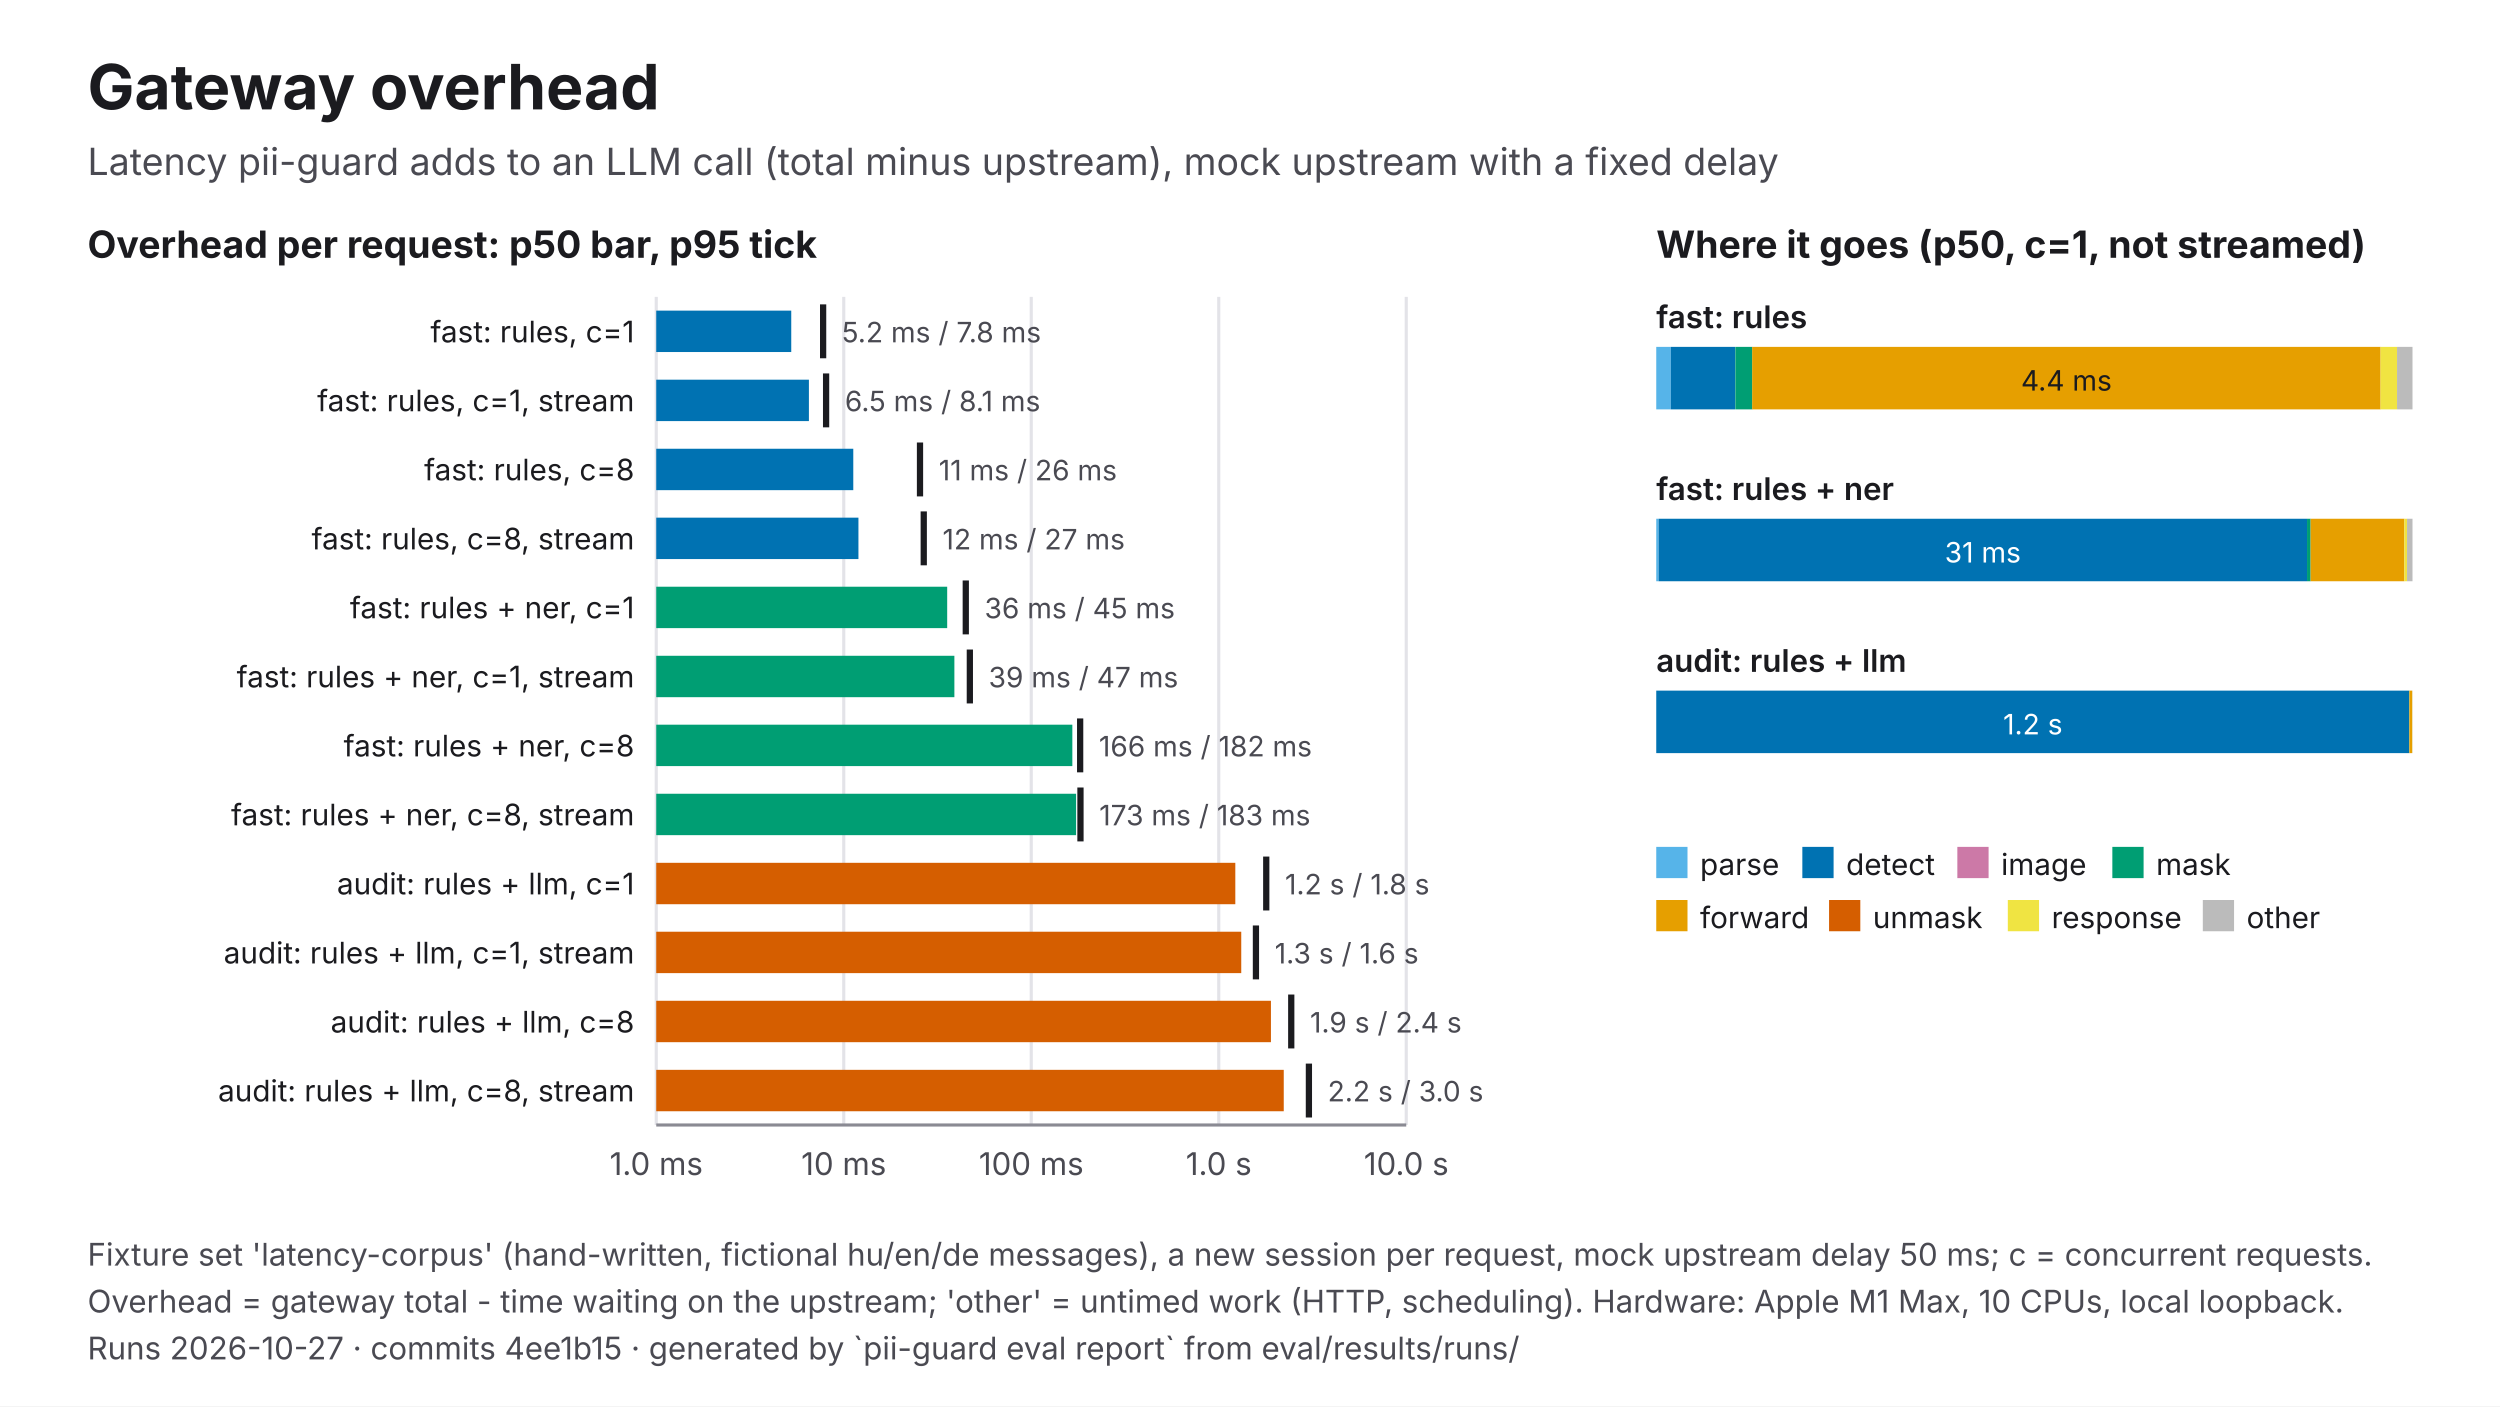
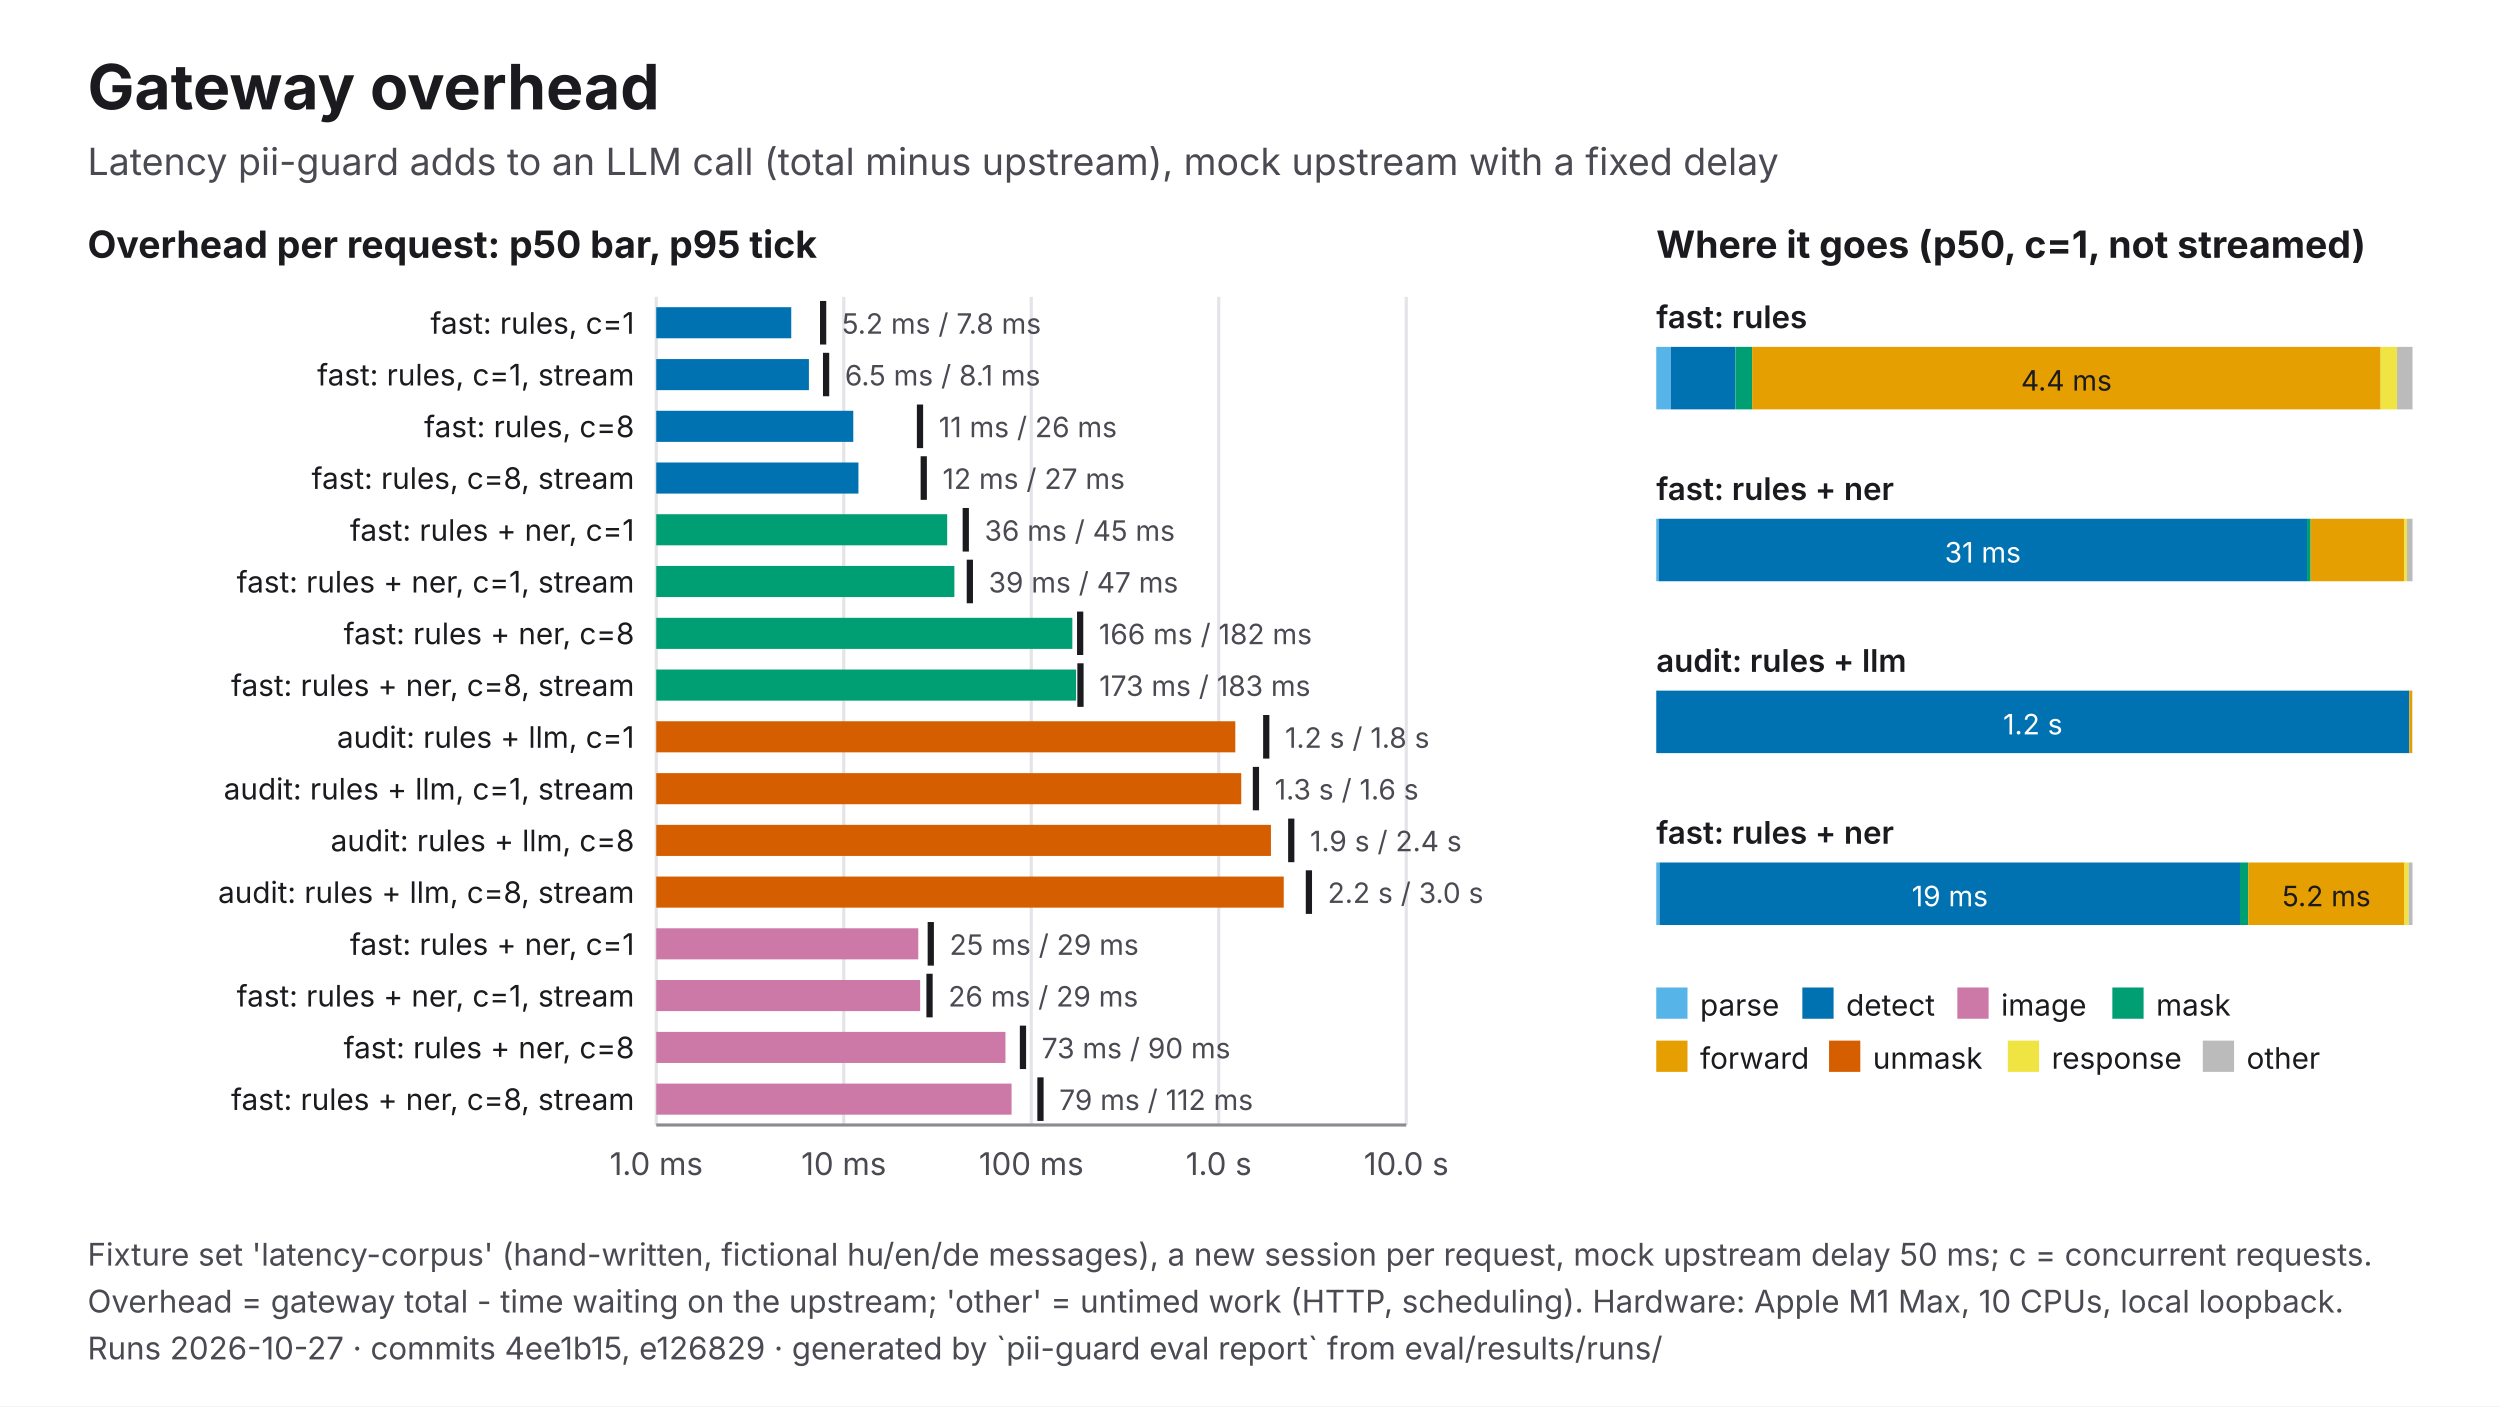
<svg xmlns="http://www.w3.org/2000/svg" viewBox="0 0 1600 900" width="1600" height="900" role="img" aria-labelledby="t d" font-family="Inter, 'Helvetica Neue', Helvetica, Arial, sans-serif">
  <rect width="1600" height="900" fill="#FFFFFF" />
  <text x="56" y="70" font-size="40" fill="#1B1B1F" font-weight="700">Gateway overhead</text>
  <text x="56" y="112" font-size="24" fill="#4A4A52">Latency pii-guard adds to an LLM call (total minus upstream), mock upstream with a fixed delay</text>
  <text x="56" y="165" font-size="24" fill="#1B1B1F" font-weight="700">Overhead per request: p50 bar, p95 tick</text>
  <line x1="420" y1="190" x2="420" y2="720" stroke="#E3E3E8" stroke-width="2" />
  <text x="420" y="752" font-size="20" fill="#4A4A52" text-anchor="middle">1.0 ms</text>
  <line x1="540" y1="190" x2="540" y2="720" stroke="#E3E3E8" stroke-width="2" />
  <text x="540" y="752" font-size="20" fill="#4A4A52" text-anchor="middle">10 ms</text>
  <line x1="660" y1="190" x2="660" y2="720" stroke="#E3E3E8" stroke-width="2" />
  <text x="660" y="752" font-size="20" fill="#4A4A52" text-anchor="middle">100 ms</text>
  <line x1="780" y1="190" x2="780" y2="720" stroke="#E3E3E8" stroke-width="2" />
  <text x="780" y="752" font-size="20" fill="#4A4A52" text-anchor="middle">1.0 s</text>
  <line x1="900" y1="190" x2="900" y2="720" stroke="#E3E3E8" stroke-width="2" />
  <text x="900" y="752" font-size="20" fill="#4A4A52" text-anchor="middle">10.0 s</text>
-   <text x="406" y="219.1" font-size="19" fill="#1B1B1F" text-anchor="end">fast: rules, c=1</text>
-   <rect x="420" y="198.8" width="86.4" height="26.5" fill="#0072B2" />
-   <line x1="526.8" y1="194.8" x2="526.8" y2="229.3" stroke="#1B1B1F" stroke-width="4" />
-   <text x="538.8" y="219.1" font-size="18" fill="#4A4A52">5.2 ms / 7.8 ms</text>
-   <text x="406" y="263.2" font-size="19" fill="#1B1B1F" text-anchor="end">fast: rules, c=1, stream</text>
-   <rect x="420" y="243" width="97.7" height="26.5" fill="#0072B2" />
-   <line x1="528.7" y1="239" x2="528.7" y2="273.5" stroke="#1B1B1F" stroke-width="4" />
-   <text x="540.7" y="263.2" font-size="18" fill="#4A4A52">6.5 ms / 8.1 ms</text>
-   <text x="406" y="307.4" font-size="19" fill="#1B1B1F" text-anchor="end">fast: rules, c=8</text>
-   <rect x="420" y="287.2" width="126.1" height="26.5" fill="#0072B2" />
-   <line x1="588.8" y1="283.2" x2="588.8" y2="317.7" stroke="#1B1B1F" stroke-width="4" />
-   <text x="600.8" y="307.4" font-size="18" fill="#4A4A52">11 ms / 26 ms</text>
-   <text x="406" y="351.6" font-size="19" fill="#1B1B1F" text-anchor="end">fast: rules, c=8, stream</text>
-   <rect x="420" y="331.3" width="129.4" height="26.5" fill="#0072B2" />
-   <line x1="591.2" y1="327.3" x2="591.2" y2="361.8" stroke="#1B1B1F" stroke-width="4" />
-   <text x="603.2" y="351.6" font-size="18" fill="#4A4A52">12 ms / 27 ms</text>
-   <text x="406" y="395.7" font-size="19" fill="#1B1B1F" text-anchor="end">fast: rules + ner, c=1</text>
-   <rect x="420" y="375.5" width="186.2" height="26.5" fill="#009E73" />
-   <line x1="618.1" y1="371.5" x2="618.1" y2="406" stroke="#1B1B1F" stroke-width="4" />
-   <text x="630.1" y="395.7" font-size="18" fill="#4A4A52">36 ms / 45 ms</text>
-   <text x="406" y="439.9" font-size="19" fill="#1B1B1F" text-anchor="end">fast: rules + ner, c=1, stream</text>
-   <rect x="420" y="419.7" width="190.8" height="26.5" fill="#009E73" />
-   <line x1="620.7" y1="415.7" x2="620.7" y2="450.2" stroke="#1B1B1F" stroke-width="4" />
-   <text x="632.7" y="439.9" font-size="18" fill="#4A4A52">39 ms / 47 ms</text>
-   <text x="406" y="484.1" font-size="19" fill="#1B1B1F" text-anchor="end">fast: rules + ner, c=8</text>
-   <rect x="420" y="463.8" width="266.3" height="26.5" fill="#009E73" />
-   <line x1="691.3" y1="459.8" x2="691.3" y2="494.3" stroke="#1B1B1F" stroke-width="4" />
-   <text x="703.3" y="484.1" font-size="18" fill="#4A4A52">166 ms / 182 ms</text>
-   <text x="406" y="528.2" font-size="19" fill="#1B1B1F" text-anchor="end">fast: rules + ner, c=8, stream</text>
-   <rect x="420" y="508" width="268.7" height="26.5" fill="#009E73" />
-   <line x1="691.5" y1="504" x2="691.5" y2="538.5" stroke="#1B1B1F" stroke-width="4" />
-   <text x="703.5" y="528.2" font-size="18" fill="#4A4A52">173 ms / 183 ms</text>
-   <text x="406" y="572.4" font-size="19" fill="#1B1B1F" text-anchor="end">audit: rules + llm, c=1</text>
-   <rect x="420" y="552.2" width="370.6" height="26.5" fill="#D55E00" />
-   <line x1="810.4" y1="548.2" x2="810.4" y2="582.7" stroke="#1B1B1F" stroke-width="4" />
-   <text x="822.4" y="572.4" font-size="18" fill="#4A4A52">1.2 s / 1.8 s</text>
-   <text x="406" y="616.6" font-size="19" fill="#1B1B1F" text-anchor="end">audit: rules + llm, c=1, stream</text>
-   <rect x="420" y="596.3" width="374.4" height="26.5" fill="#D55E00" />
-   <line x1="803.8" y1="592.3" x2="803.8" y2="626.8" stroke="#1B1B1F" stroke-width="4" />
-   <text x="815.8" y="616.6" font-size="18" fill="#4A4A52">1.3 s / 1.6 s</text>
-   <text x="406" y="660.8" font-size="19" fill="#1B1B1F" text-anchor="end">audit: rules + llm, c=8</text>
-   <rect x="420" y="640.5" width="393.4" height="26.5" fill="#D55E00" />
-   <line x1="826.4" y1="636.5" x2="826.4" y2="671" stroke="#1B1B1F" stroke-width="4" />
-   <text x="838.4" y="660.8" font-size="18" fill="#4A4A52">1.9 s / 2.4 s</text>
-   <text x="406" y="704.9" font-size="19" fill="#1B1B1F" text-anchor="end">audit: rules + llm, c=8, stream</text>
-   <rect x="420" y="684.7" width="401.6" height="26.5" fill="#D55E00" />
-   <line x1="837.7" y1="680.7" x2="837.7" y2="715.2" stroke="#1B1B1F" stroke-width="4" />
-   <text x="849.7" y="704.9" font-size="18" fill="#4A4A52">2.2 s / 3.0 s</text>
+   <text x="406" y="213.6" font-size="19" fill="#1B1B1F" text-anchor="end">fast: rules, c=1</text>
+   <rect x="420" y="196.6" width="86.4" height="19.9" fill="#0072B2" />
+   <line x1="526.8" y1="192.6" x2="526.8" y2="220.5" stroke="#1B1B1F" stroke-width="4" />
+   <text x="538.8" y="213.6" font-size="18" fill="#4A4A52">5.2 ms / 7.8 ms</text>
+   <text x="406" y="246.7" font-size="19" fill="#1B1B1F" text-anchor="end">fast: rules, c=1, stream</text>
+   <rect x="420" y="229.8" width="97.7" height="19.9" fill="#0072B2" />
+   <line x1="528.7" y1="225.8" x2="528.7" y2="253.6" stroke="#1B1B1F" stroke-width="4" />
+   <text x="540.7" y="246.7" font-size="18" fill="#4A4A52">6.5 ms / 8.1 ms</text>
+   <text x="406" y="279.8" font-size="19" fill="#1B1B1F" text-anchor="end">fast: rules, c=8</text>
+   <rect x="420" y="262.9" width="126.1" height="19.9" fill="#0072B2" />
+   <line x1="588.8" y1="258.9" x2="588.8" y2="286.8" stroke="#1B1B1F" stroke-width="4" />
+   <text x="600.8" y="279.8" font-size="18" fill="#4A4A52">11 ms / 26 ms</text>
+   <text x="406" y="312.9" font-size="19" fill="#1B1B1F" text-anchor="end">fast: rules, c=8, stream</text>
+   <rect x="420" y="296" width="129.4" height="19.9" fill="#0072B2" />
+   <line x1="591.2" y1="292" x2="591.2" y2="319.9" stroke="#1B1B1F" stroke-width="4" />
+   <text x="603.2" y="312.9" font-size="18" fill="#4A4A52">12 ms / 27 ms</text>
+   <text x="406" y="346.1" font-size="19" fill="#1B1B1F" text-anchor="end">fast: rules + ner, c=1</text>
+   <rect x="420" y="329.1" width="186.2" height="19.9" fill="#009E73" />
+   <line x1="618.1" y1="325.1" x2="618.1" y2="353" stroke="#1B1B1F" stroke-width="4" />
+   <text x="630.1" y="346.1" font-size="18" fill="#4A4A52">36 ms / 45 ms</text>
+   <text x="406" y="379.2" font-size="19" fill="#1B1B1F" text-anchor="end">fast: rules + ner, c=1, stream</text>
+   <rect x="420" y="362.2" width="190.8" height="19.9" fill="#009E73" />
+   <line x1="620.7" y1="358.2" x2="620.7" y2="386.1" stroke="#1B1B1F" stroke-width="4" />
+   <text x="632.7" y="379.2" font-size="18" fill="#4A4A52">39 ms / 47 ms</text>
+   <text x="406" y="412.3" font-size="19" fill="#1B1B1F" text-anchor="end">fast: rules + ner, c=8</text>
+   <rect x="420" y="395.4" width="266.3" height="19.9" fill="#009E73" />
+   <line x1="691.3" y1="391.4" x2="691.3" y2="419.2" stroke="#1B1B1F" stroke-width="4" />
+   <text x="703.3" y="412.3" font-size="18" fill="#4A4A52">166 ms / 182 ms</text>
+   <text x="406" y="445.4" font-size="19" fill="#1B1B1F" text-anchor="end">fast: rules + ner, c=8, stream</text>
+   <rect x="420" y="428.5" width="268.7" height="19.9" fill="#009E73" />
+   <line x1="691.5" y1="424.5" x2="691.5" y2="452.4" stroke="#1B1B1F" stroke-width="4" />
+   <text x="703.5" y="445.4" font-size="18" fill="#4A4A52">173 ms / 183 ms</text>
+   <text x="406" y="478.6" font-size="19" fill="#1B1B1F" text-anchor="end">audit: rules + llm, c=1</text>
+   <rect x="420" y="461.6" width="370.6" height="19.9" fill="#D55E00" />
+   <line x1="810.4" y1="457.6" x2="810.4" y2="485.5" stroke="#1B1B1F" stroke-width="4" />
+   <text x="822.4" y="478.6" font-size="18" fill="#4A4A52">1.2 s / 1.8 s</text>
+   <text x="406" y="511.7" font-size="19" fill="#1B1B1F" text-anchor="end">audit: rules + llm, c=1, stream</text>
+   <rect x="420" y="494.8" width="374.4" height="19.9" fill="#D55E00" />
+   <line x1="803.8" y1="490.8" x2="803.8" y2="518.6" stroke="#1B1B1F" stroke-width="4" />
+   <text x="815.8" y="511.7" font-size="18" fill="#4A4A52">1.3 s / 1.6 s</text>
+   <text x="406" y="544.8" font-size="19" fill="#1B1B1F" text-anchor="end">audit: rules + llm, c=8</text>
+   <rect x="420" y="527.9" width="393.4" height="19.9" fill="#D55E00" />
+   <line x1="826.4" y1="523.9" x2="826.4" y2="551.8" stroke="#1B1B1F" stroke-width="4" />
+   <text x="838.4" y="544.8" font-size="18" fill="#4A4A52">1.9 s / 2.4 s</text>
+   <text x="406" y="577.9" font-size="19" fill="#1B1B1F" text-anchor="end">audit: rules + llm, c=8, stream</text>
+   <rect x="420" y="561" width="401.6" height="19.9" fill="#D55E00" />
+   <line x1="837.7" y1="557" x2="837.7" y2="584.9" stroke="#1B1B1F" stroke-width="4" />
+   <text x="849.7" y="577.9" font-size="18" fill="#4A4A52">2.2 s / 3.0 s</text>
+   <text x="406" y="611.1" font-size="19" fill="#1B1B1F" text-anchor="end">fast: rules + ner, c=1</text>
+   <rect x="420" y="594.1" width="167.7" height="19.9" fill="#CC79A7" />
+   <line x1="595.7" y1="590.1" x2="595.7" y2="618" stroke="#1B1B1F" stroke-width="4" />
+   <text x="607.7" y="611.1" font-size="18" fill="#4A4A52">25 ms / 29 ms</text>
+   <text x="406" y="644.2" font-size="19" fill="#1B1B1F" text-anchor="end">fast: rules + ner, c=1, stream</text>
+   <rect x="420" y="627.2" width="168.9" height="19.9" fill="#CC79A7" />
+   <line x1="594.9" y1="623.2" x2="594.9" y2="651.1" stroke="#1B1B1F" stroke-width="4" />
+   <text x="606.9" y="644.2" font-size="18" fill="#4A4A52">26 ms / 29 ms</text>
+   <text x="406" y="677.3" font-size="19" fill="#1B1B1F" text-anchor="end">fast: rules + ner, c=8</text>
+   <rect x="420" y="660.4" width="223.5" height="19.9" fill="#CC79A7" />
+   <line x1="654.7" y1="656.4" x2="654.7" y2="684.2" stroke="#1B1B1F" stroke-width="4" />
+   <text x="666.7" y="677.3" font-size="18" fill="#4A4A52">73 ms / 90 ms</text>
+   <text x="406" y="710.4" font-size="19" fill="#1B1B1F" text-anchor="end">fast: rules + ner, c=8, stream</text>
+   <rect x="420" y="693.5" width="227.4" height="19.9" fill="#CC79A7" />
+   <line x1="665.9" y1="689.5" x2="665.9" y2="717.4" stroke="#1B1B1F" stroke-width="4" />
+   <text x="677.9" y="710.4" font-size="18" fill="#4A4A52">79 ms / 112 ms</text>
  <line x1="420" y1="720" x2="900" y2="720" stroke="#8A8A93" stroke-width="2" />
  <text x="1060" y="165" font-size="24" fill="#1B1B1F" font-weight="700">Where it goes (p50, c=1, not streamed)</text>
  <text x="1060" y="210" font-size="20" fill="#1B1B1F" font-weight="600">fast: rules</text>
  <rect x="1060" y="222" width="9.3" height="40" fill="#56B4E9" />
  <rect x="1069.3" y="222" width="41.2" height="40" fill="#0072B2" />
  <rect x="1110.6" y="222" width="10.9" height="40" fill="#009E73" />
  <rect x="1121.4" y="222" width="402.2" height="40" fill="#E69F00" />
  <text x="1322.5" y="250" font-size="18" fill="#1B1B1F" text-anchor="middle">4.4 ms</text>
  <rect x="1523.6" y="222" width="10.5" height="40" fill="#F0E442" />
  <rect x="1534.1" y="222" width="9.9" height="40" fill="#BBBBBB" />
  <text x="1060" y="320" font-size="20" fill="#1B1B1F" font-weight="600">fast: rules + ner</text>
  <rect x="1060" y="332" width="1.5" height="40" fill="#56B4E9" />
  <rect x="1061.5" y="332" width="415" height="40" fill="#0072B2" />
  <text x="1269" y="360" font-size="18" fill="#FFFFFF" text-anchor="middle">31 ms</text>
  <rect x="1476.5" y="332" width="2.3" height="40" fill="#009E73" />
  <rect x="1478.8" y="332" width="60" height="40" fill="#E69F00" />
  <rect x="1538.8" y="332" width="1.7" height="40" fill="#F0E442" />
  <rect x="1540.5" y="332" width="3.5" height="40" fill="#BBBBBB" />
  <text x="1060" y="430" font-size="20" fill="#1B1B1F" font-weight="600">audit: rules + llm</text>
  <rect x="1060" y="442" width="0" height="40" fill="#56B4E9" />
  <rect x="1060" y="442" width="481.9" height="40" fill="#0072B2" />
  <text x="1301" y="470" font-size="18" fill="#FFFFFF" text-anchor="middle">1.2 s</text>
  <rect x="1541.9" y="442" width="0.1" height="40" fill="#009E73" />
  <rect x="1542" y="442" width="1.8" height="40" fill="#E69F00" />
  <rect x="1543.9" y="442" width="0.1" height="40" fill="#F0E442" />
  <rect x="1543.9" y="442" width="0.1" height="40" fill="#BBBBBB" />
-   <rect x="1060" y="542" width="20" height="20" fill="#56B4E9" />
-   <text x="1088" y="560" font-size="19" fill="#1B1B1F">parse</text>
-   <rect x="1153.5" y="542" width="20" height="20" fill="#0072B2" />
-   <text x="1181.5" y="560" font-size="19" fill="#1B1B1F">detect</text>
-   <rect x="1252.7" y="542" width="20" height="20" fill="#CC79A7" />
-   <text x="1280.7" y="560" font-size="19" fill="#1B1B1F">image</text>
-   <rect x="1351.9" y="542" width="20" height="20" fill="#009E73" />
-   <text x="1379.9" y="560" font-size="19" fill="#1B1B1F">mask</text>
-   <rect x="1060" y="576" width="20" height="20" fill="#E69F00" />
-   <text x="1088" y="594" font-size="19" fill="#1B1B1F">forward</text>
-   <rect x="1170.6" y="576" width="20" height="20" fill="#D55E00" />
-   <text x="1198.6" y="594" font-size="19" fill="#1B1B1F">unmask</text>
-   <rect x="1285" y="576" width="20" height="20" fill="#F0E442" />
-   <text x="1313" y="594" font-size="19" fill="#1B1B1F">response</text>
-   <rect x="1409.8" y="576" width="20" height="20" fill="#BBBBBB" />
-   <text x="1437.8" y="594" font-size="19" fill="#1B1B1F">other</text>
+   <text x="1060" y="540" font-size="20" fill="#1B1B1F" font-weight="600">fast: rules + ner</text>
+   <rect x="1060" y="552" width="2.1" height="40" fill="#56B4E9" />
+   <rect x="1062.1" y="552" width="371.5" height="40" fill="#0072B2" />
+   <text x="1247.9" y="580" font-size="18" fill="#FFFFFF" text-anchor="middle">19 ms</text>
+   <rect x="1433.6" y="552" width="5.3" height="40" fill="#009E73" />
+   <rect x="1438.9" y="552" width="100" height="40" fill="#E69F00" />
+   <text x="1488.9" y="580" font-size="18" fill="#1B1B1F" text-anchor="middle">5.2 ms</text>
+   <rect x="1538.8" y="552" width="2.7" height="40" fill="#F0E442" />
+   <rect x="1541.5" y="552" width="2.5" height="40" fill="#BBBBBB" />
+   <rect x="1060" y="632" width="20" height="20" fill="#56B4E9" />
+   <text x="1088" y="650" font-size="19" fill="#1B1B1F">parse</text>
+   <rect x="1153.5" y="632" width="20" height="20" fill="#0072B2" />
+   <text x="1181.5" y="650" font-size="19" fill="#1B1B1F">detect</text>
+   <rect x="1252.7" y="632" width="20" height="20" fill="#CC79A7" />
+   <text x="1280.7" y="650" font-size="19" fill="#1B1B1F">image</text>
+   <rect x="1351.9" y="632" width="20" height="20" fill="#009E73" />
+   <text x="1379.9" y="650" font-size="19" fill="#1B1B1F">mask</text>
+   <rect x="1060" y="666" width="20" height="20" fill="#E69F00" />
+   <text x="1088" y="684" font-size="19" fill="#1B1B1F">forward</text>
+   <rect x="1170.6" y="666" width="20" height="20" fill="#D55E00" />
+   <text x="1198.6" y="684" font-size="19" fill="#1B1B1F">unmask</text>
+   <rect x="1285" y="666" width="20" height="20" fill="#F0E442" />
+   <text x="1313" y="684" font-size="19" fill="#1B1B1F">response</text>
+   <rect x="1409.8" y="666" width="20" height="20" fill="#BBBBBB" />
+   <text x="1437.8" y="684" font-size="19" fill="#1B1B1F">other</text>
  <text x="56" y="810" font-size="20" fill="#4A4A52">Fixture set 'latency-corpus' (hand-written, fictional hu/en/de messages), a new session per request, mock upstream delay 50 ms; c = concurrent requests.</text>
  <text x="56" y="840" font-size="20" fill="#4A4A52">Overhead = gateway total - time waiting on the upstream; 'other' = untimed work (HTTP, scheduling). Hardware: Apple M1 Max, 10 CPUs, local loopback.</text>
-   <text x="56" y="870" font-size="20" fill="#4A4A52">Runs 2026-10-27 · commits 4ee1b15 · generated by `pii-guard eval report` from eval/results/runs/</text>
+   <text x="56" y="870" font-size="20" fill="#4A4A52">Runs 2026-10-27 · commits 4ee1b15, e126829 · generated by `pii-guard eval report` from eval/results/runs/</text>
</svg>
